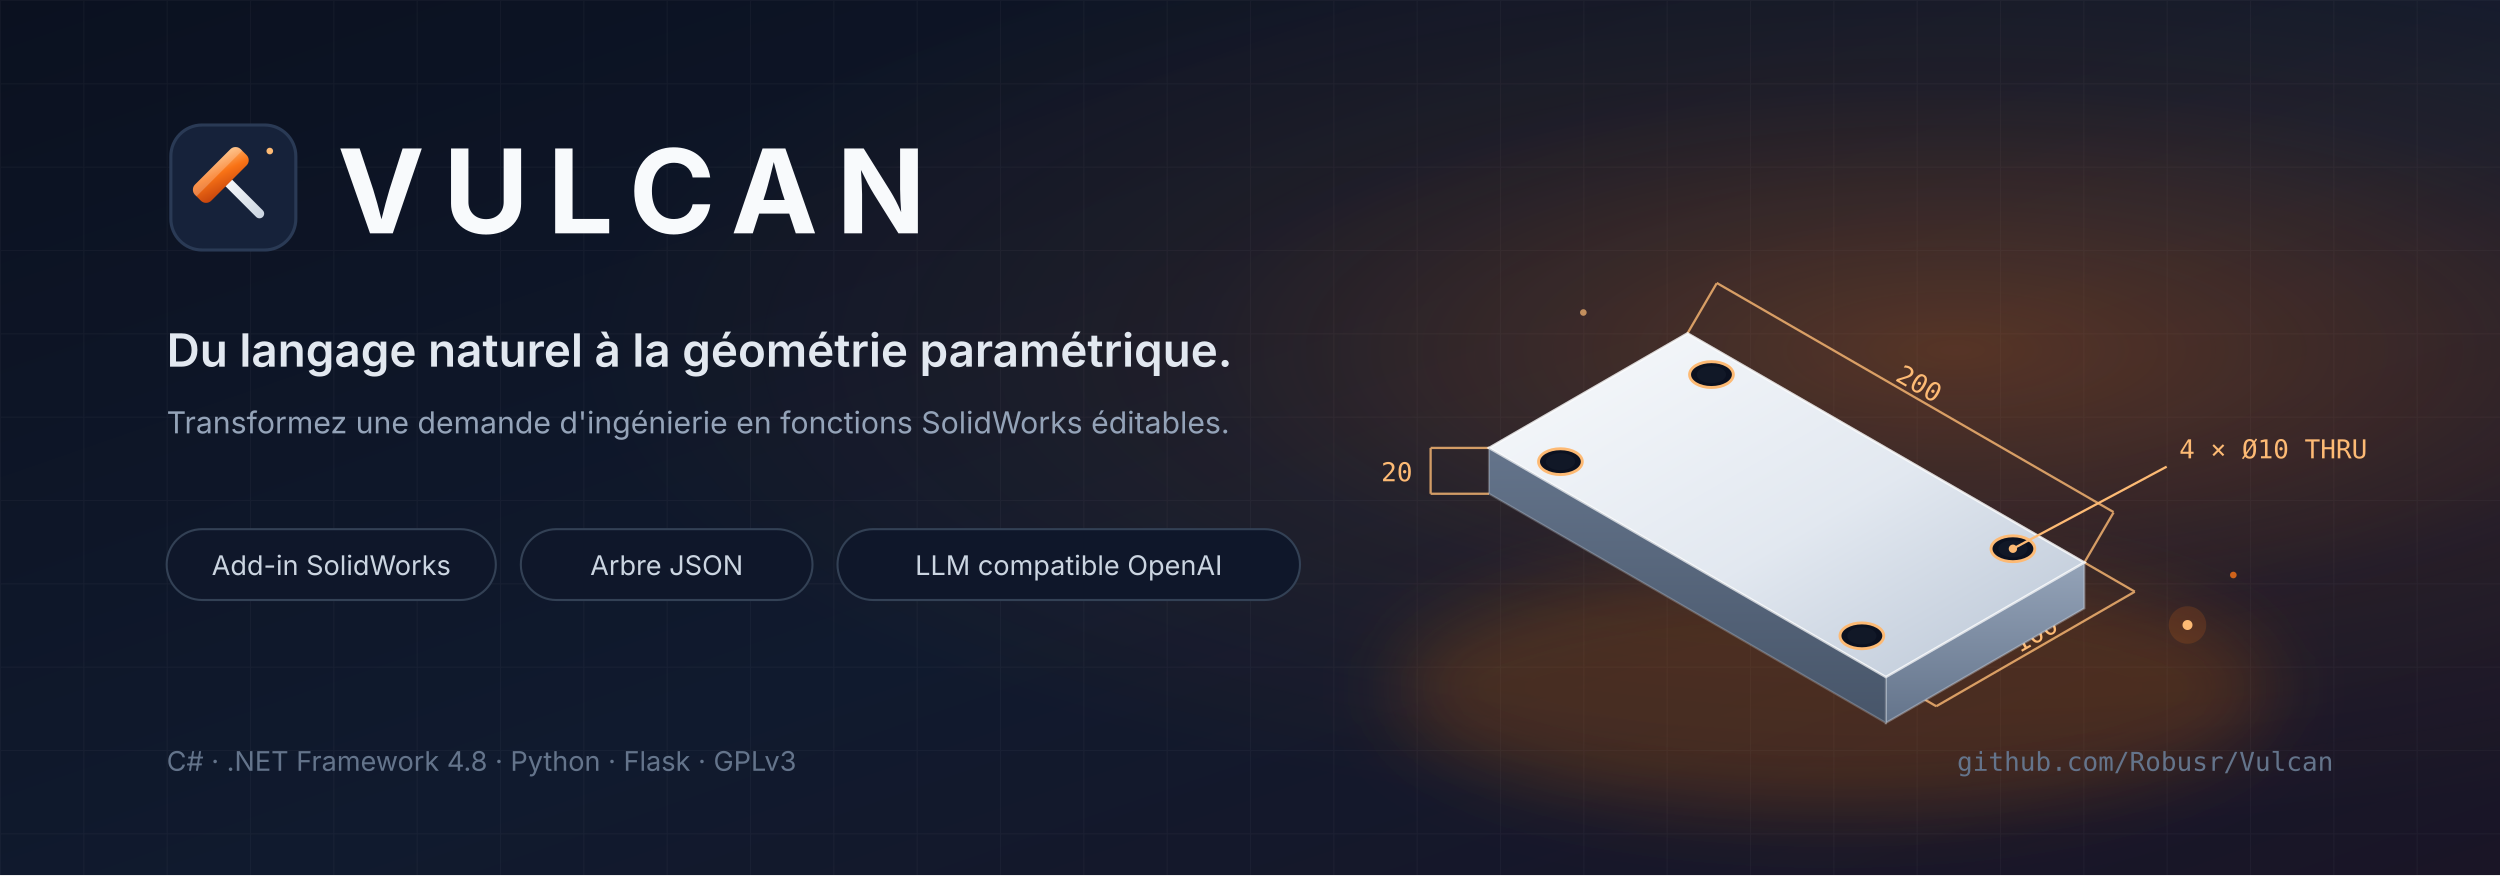
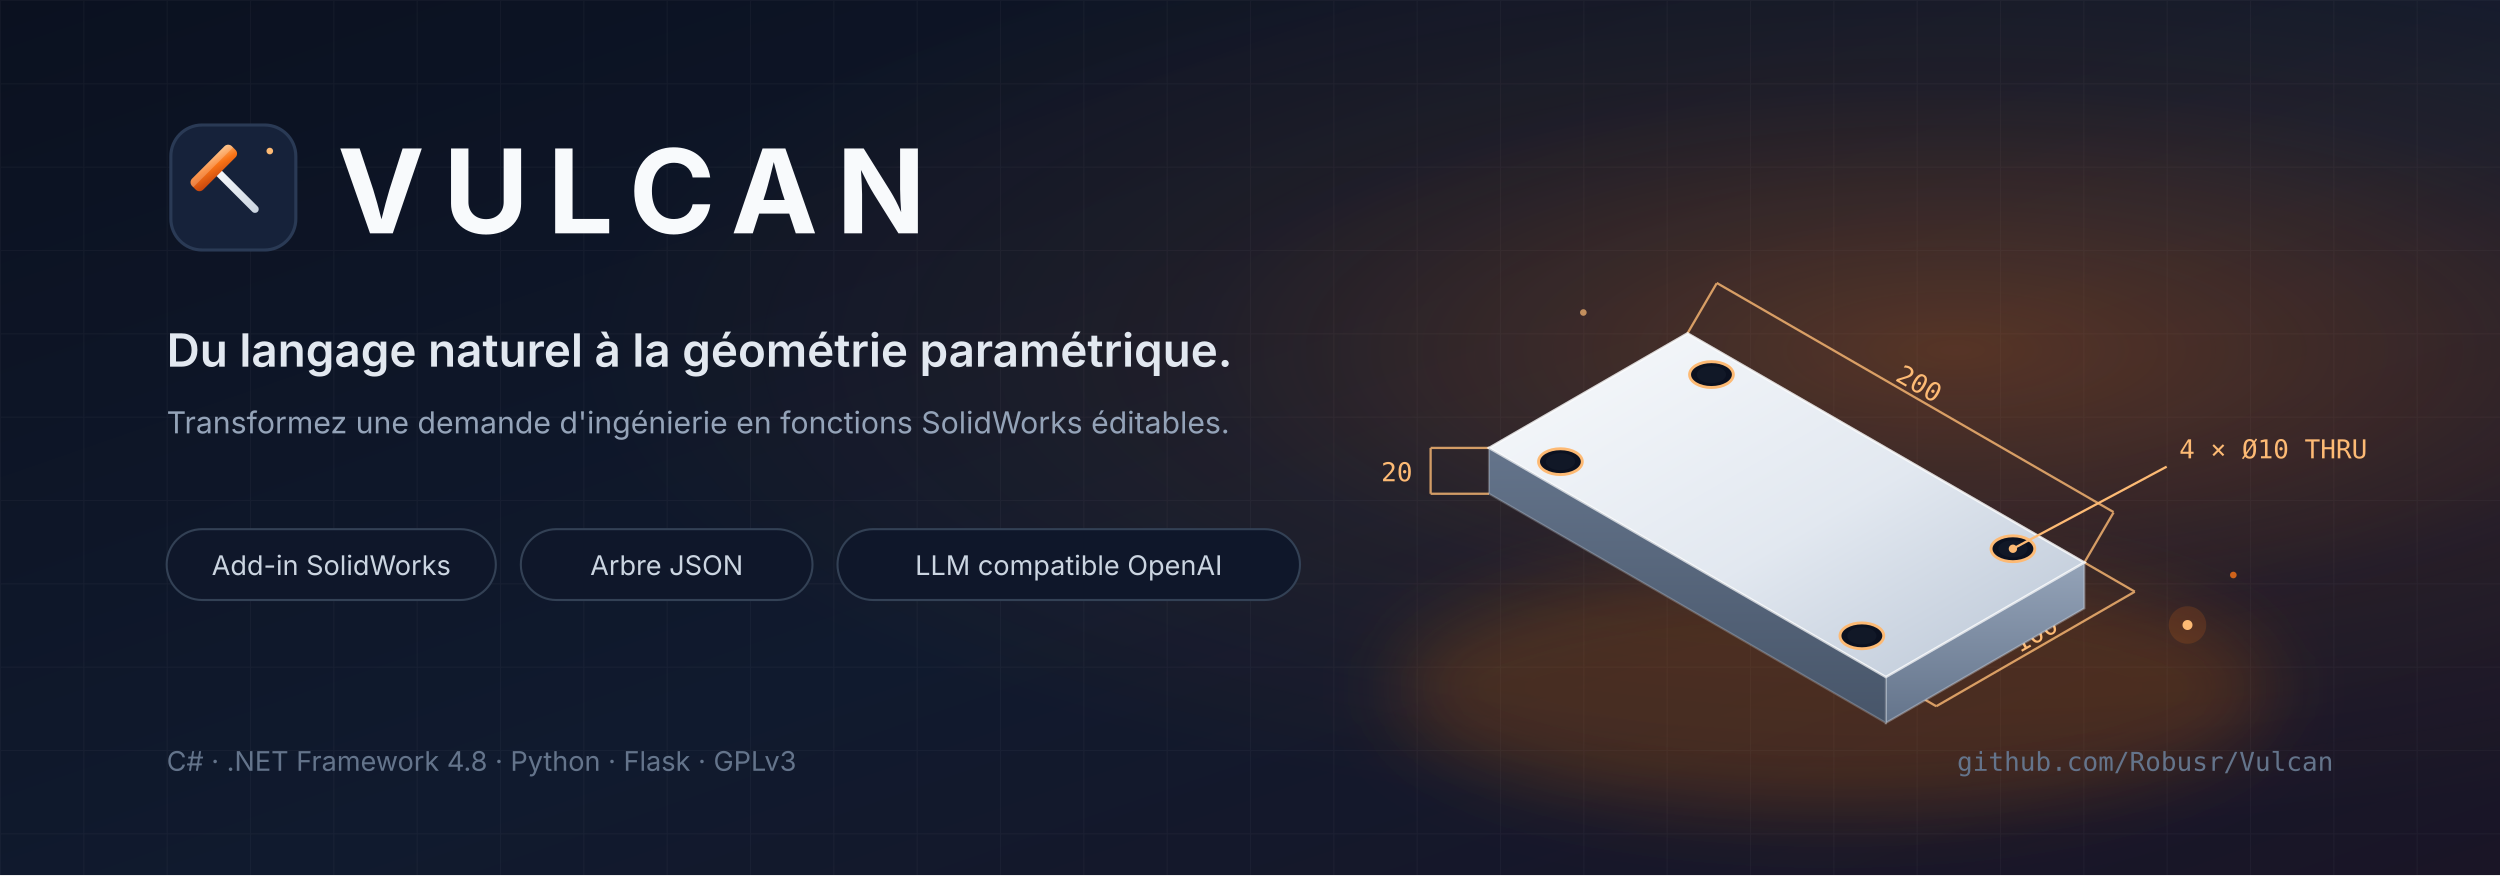
<svg xmlns="http://www.w3.org/2000/svg" width="1200" height="420" viewBox="0 0 1200 420" role="img" aria-labelledby="banner-title banner-desc">
  <defs>
    <linearGradient id="bg" x1="0" y1="0" x2="1" y2="1">
      <stop offset="0" stop-color="#0B1120" />
      <stop offset="0.55" stop-color="#101A2E" />
      <stop offset="1" stop-color="#1A1526" />
    </linearGradient>
    <radialGradient id="glow" cx="0.78" cy="0.4" r="0.55">
      <stop offset="0" stop-color="#F97316" stop-opacity="0.30" />
      <stop offset="0.55" stop-color="#F97316" stop-opacity="0.07" />
      <stop offset="1" stop-color="#F97316" stop-opacity="0" />
    </radialGradient>
    <linearGradient id="ember" x1="0" y1="1" x2="1" y2="0">
      <stop offset="0" stop-color="#C2410C" />
      <stop offset="0.55" stop-color="#F97316" />
      <stop offset="1" stop-color="#FDBA74" />
    </linearGradient>
    <linearGradient id="steel" x1="0" y1="0" x2="0" y2="1">
      <stop offset="0" stop-color="#F8FAFC" />
      <stop offset="1" stop-color="#CBD5E1" />
    </linearGradient>
    <linearGradient id="top" x1="0" y1="0" x2="1" y2="1">
      <stop offset="0" stop-color="#F8FAFC" />
      <stop offset="0.55" stop-color="#E2E8F0" />
      <stop offset="1" stop-color="#B8C4D4" />
    </linearGradient>
    <linearGradient id="sideR" x1="0" y1="0" x2="0" y2="1">
      <stop offset="0" stop-color="#94A3B8" />
      <stop offset="1" stop-color="#64748B" />
    </linearGradient>
    <linearGradient id="sideL" x1="0" y1="0" x2="0" y2="1">
      <stop offset="0" stop-color="#64748B" />
      <stop offset="1" stop-color="#475569" />
    </linearGradient>
    <pattern id="grid" width="40" height="40" patternUnits="userSpaceOnUse">
      <path d="M40 0H0V40" fill="none" stroke="#FFFFFF" stroke-opacity="0.035" />
    </pattern>
    <filter id="soft" x="-50%" y="-50%" width="200%" height="200%">
      <feGaussianBlur stdDeviation="18" />
    </filter>
    <style>
      .ui { font-family: Inter, -apple-system, BlinkMacSystemFont, "Segoe UI", Roboto, Helvetica, Arial, sans-serif; }
      .mono { font-family: ui-monospace, SFMono-Regular, Menlo, Consolas, monospace; }
      .chip { font-size: 13px; fill: #CBD5E1; }
      .dim { font-size: 12.5px; fill: #FDBA74; font-family: ui-monospace, SFMono-Regular, Menlo, Consolas, monospace; }
    </style>
  </defs>
  <rect width="1200" height="420" fill="url(#bg)" />
  <rect width="1200" height="420" fill="url(#grid)" />
  <rect width="1200" height="420" fill="url(#glow)" />
  <ellipse cx="880" cy="330" rx="210" ry="60" fill="#F97316" fill-opacity="0.20" filter="url(#soft)" />
  <g transform="translate(80 58) scale(0.5)">
    <rect x="4" y="4" width="120" height="120" rx="30" fill="#16223A" stroke="#2A3A55" stroke-width="3" />
    <g transform="rotate(-45 64 64)">
-       <rect x="59.5" y="53" width="9" height="51" rx="4.5" fill="url(#steel)" />
-       <path d="M40 36h48a7 7 0 0 1 7 7v8a7 7 0 0 1-7 7H40a7 7 0 0 1-7-7v-8a7 7 0 0 1 7-7z" fill="url(#ember)" />
-       <path d="M40 36h48a7 7 0 0 1 7 7v2H33v-2a7 7 0 0 1 7-7z" fill="#FFFFFF" fill-opacity="0.22" />
+       <rect x="60.4" y="41" width="7.2" height="56" rx="3.6" fill="url(#steel)" />
+       <path d="M42 30h44a5 5 0 0 1 5 5v5a5 5 0 0 1-5 5H42a5 5 0 0 1-5-5v-5a5 5 0 0 1 5-5z" fill="url(#ember)" />
+       <path d="M42 30h44a5 5 0 0 1 5 5v1.6H37V35a5 5 0 0 1 5-5z" fill="#FFFFFF" fill-opacity="0.22" />
    </g>
    <circle cx="99" cy="29" r="3.2" fill="#FDBA74" />
  </g>
  <text class="ui" x="162" y="112" font-size="56" font-weight="700" letter-spacing="9" fill="#F8FAFC">VULCAN</text>
  <text class="ui" x="80" y="176" font-size="22" font-weight="600" fill="#E2E8F0">Du langage naturel à la géométrie paramétrique.</text>
  <text class="ui" x="80" y="208" font-size="14.5" fill="#94A3B8">Transformez une demande d'ingénierie en fonctions SolidWorks éditables.</text>
  <g>
    <rect x="80" y="254" width="158" height="34" rx="17" fill="#0F172A" stroke="#334155" />
    <text class="ui chip" x="159" y="276" text-anchor="middle">Add-in SolidWorks</text>
    <rect x="250" y="254" width="140" height="34" rx="17" fill="#0F172A" stroke="#334155" />
    <text class="ui chip" x="320" y="276" text-anchor="middle">Arbre JSON</text>
    <rect x="402" y="254" width="222" height="34" rx="17" fill="#0F172A" stroke="#334155" />
    <text class="ui chip" x="513" y="276" text-anchor="middle">LLM compatible OpenAI</text>
  </g>
  <line x1="80" y1="318" x2="150" y2="318" stroke="url(#ember)" stroke-width="2" />
  <text class="ui" x="80" y="370" font-size="13" fill="#64748B">C# · .NET Framework 4.8 · Python · Flask · GPLv3</text>
  <text class="mono" x="1120" y="370" font-size="12.5" fill="#64748B" text-anchor="end">github.com/Robusr/Vulcan</text>
  <g>
    <g stroke="#FDBA74" stroke-width="1.1" fill="none" opacity="0.8">
      <path d="M810 160 L824 136 M1000.5 270 L1014.5 246" />
      <path d="M824 135.8 L1014.5 245.8" />
    </g>
    <text class="dim" x="919" y="188" text-anchor="middle" transform="rotate(30 919 188)">200</text>
    <g stroke="#FDBA74" stroke-width="1.1" fill="none" opacity="0.8">
      <path d="M1000.5 270 L1024.7 284 M905.2 325 L929.4 339" />
      <path d="M1024.7 284 L929.4 339" />
    </g>
    <text class="dim" x="979" y="308" text-anchor="middle" transform="rotate(-30 979 308)">100</text>
    <g stroke="#FDBA74" stroke-width="1.1" fill="none" opacity="0.8">
      <path d="M714.7 215 L686.7 215 M714.7 237 L686.7 237" />
      <path d="M686.7 215 L686.7 237" />
    </g>
    <text class="dim" x="678" y="231" text-anchor="end">20</text>
    <polygon points="810,160 1000.5,270 905.2,325 714.7,215" fill="url(#top)" stroke="#F8FAFC" stroke-opacity="0.55" />
    <polygon points="1000.5,270 905.2,325 905.2,347 1000.5,292" fill="url(#sideR)" stroke="#E2E8F0" stroke-opacity="0.35" />
    <polygon points="714.7,215 905.2,325 905.2,347 714.7,237" fill="url(#sideL)" stroke="#E2E8F0" stroke-opacity="0.25" />
    <polygon points="810,160 1000.5,270 905.2,325 714.7,215" fill="none" stroke="#FFFFFF" stroke-opacity="0.6" stroke-width="1.2" />
    <g>
      <g>
        <ellipse cx="821.5" cy="179.8" rx="10.5" ry="6.2" fill="#0B1120" stroke="#FDBA74" stroke-width="1.4" />
        <ellipse cx="821.5" cy="179.8" rx="7" ry="4.1" fill="#111827" />
      </g>
      <g>
        <ellipse cx="966.2" cy="263.4" rx="10.5" ry="6.2" fill="#0B1120" stroke="#FDBA74" stroke-width="1.4" />
        <ellipse cx="966.2" cy="263.4" rx="7" ry="4.1" fill="#111827" />
      </g>
      <g>
        <ellipse cx="749" cy="221.6" rx="10.5" ry="6.2" fill="#0B1120" stroke="#FDBA74" stroke-width="1.4" />
        <ellipse cx="749" cy="221.6" rx="7" ry="4.1" fill="#111827" />
      </g>
      <g>
        <ellipse cx="893.7" cy="305.2" rx="10.5" ry="6.2" fill="#0B1120" stroke="#FDBA74" stroke-width="1.4" />
        <ellipse cx="893.7" cy="305.2" rx="7" ry="4.1" fill="#111827" />
      </g>
    </g>
    <path d="M966.2 263.4 L1040 224" stroke="#FDBA74" stroke-width="1.1" fill="none" />
    <circle cx="966.2" cy="263.4" r="2" fill="#FDBA74" />
    <text class="dim" x="1046" y="220" font-size="12">4 × Ø10 THRU</text>
    <circle cx="1050" cy="300" r="9" fill="#F97316" opacity="0.15" />
    <circle cx="1050" cy="300" r="2.4" fill="#FDBA74" />
    <circle cx="1072" cy="276" r="1.6" fill="#F97316" opacity="0.8" />
    <circle cx="760" cy="150" r="1.6" fill="#FDBA74" opacity="0.7" />
  </g>
</svg>
